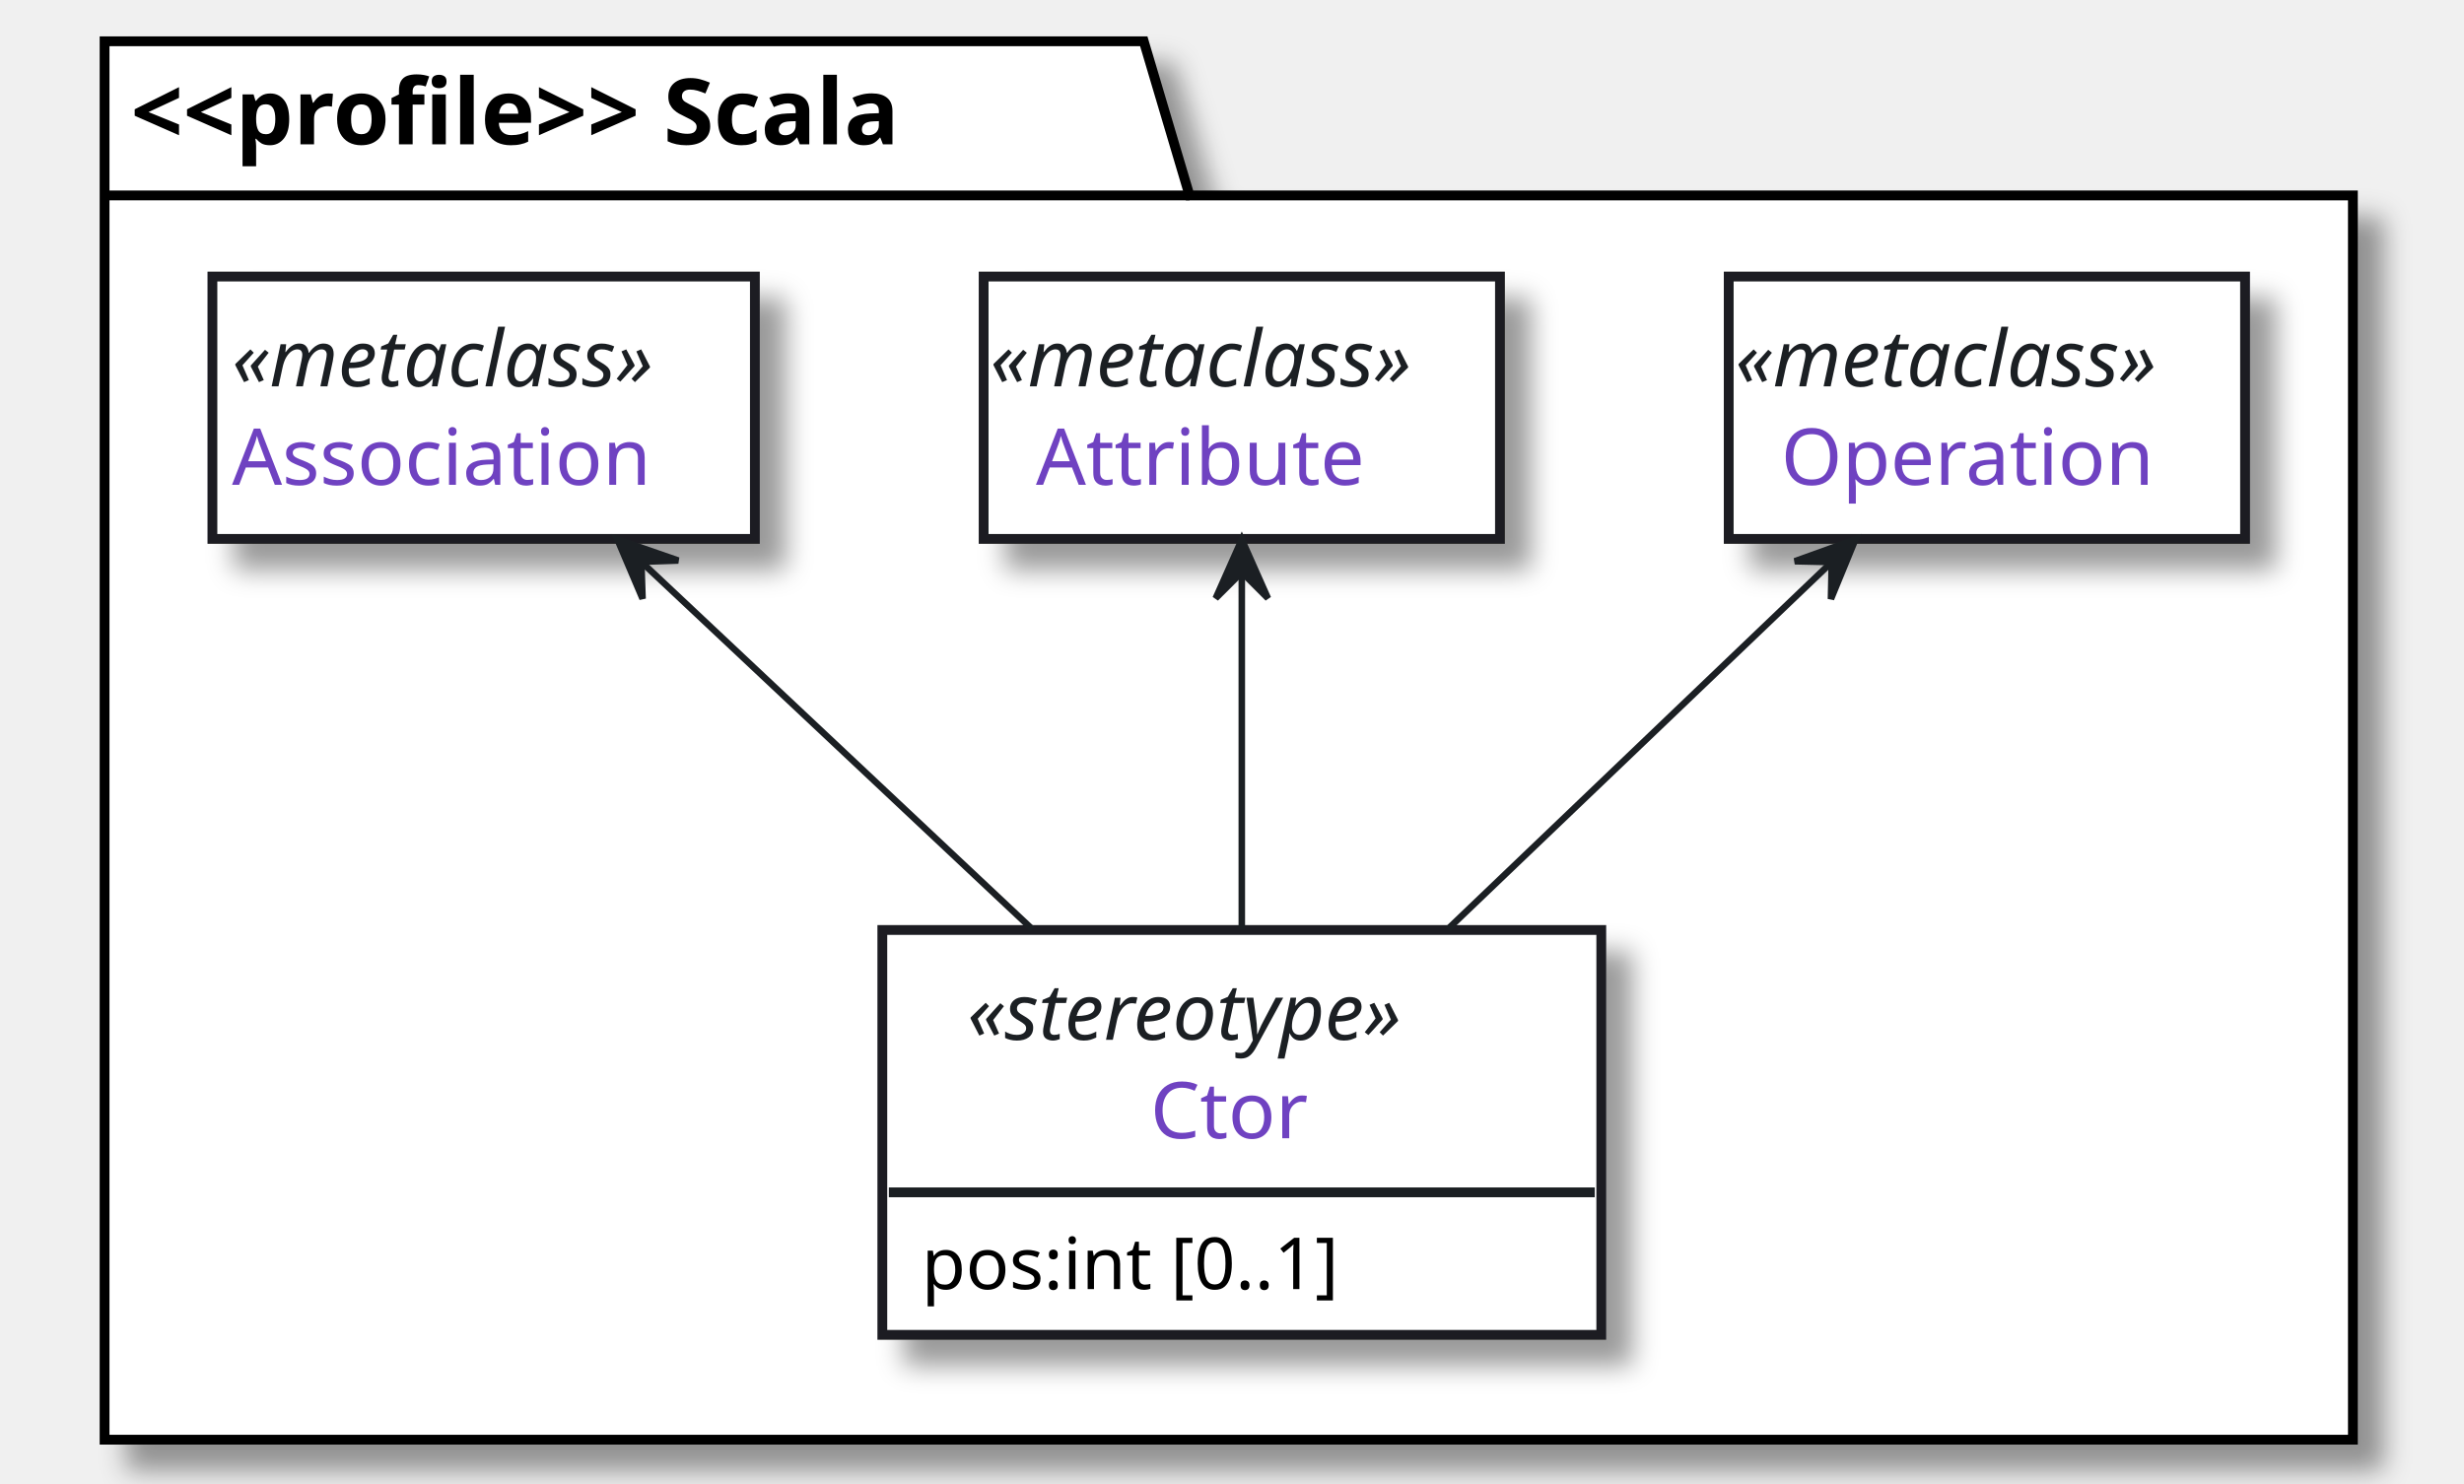
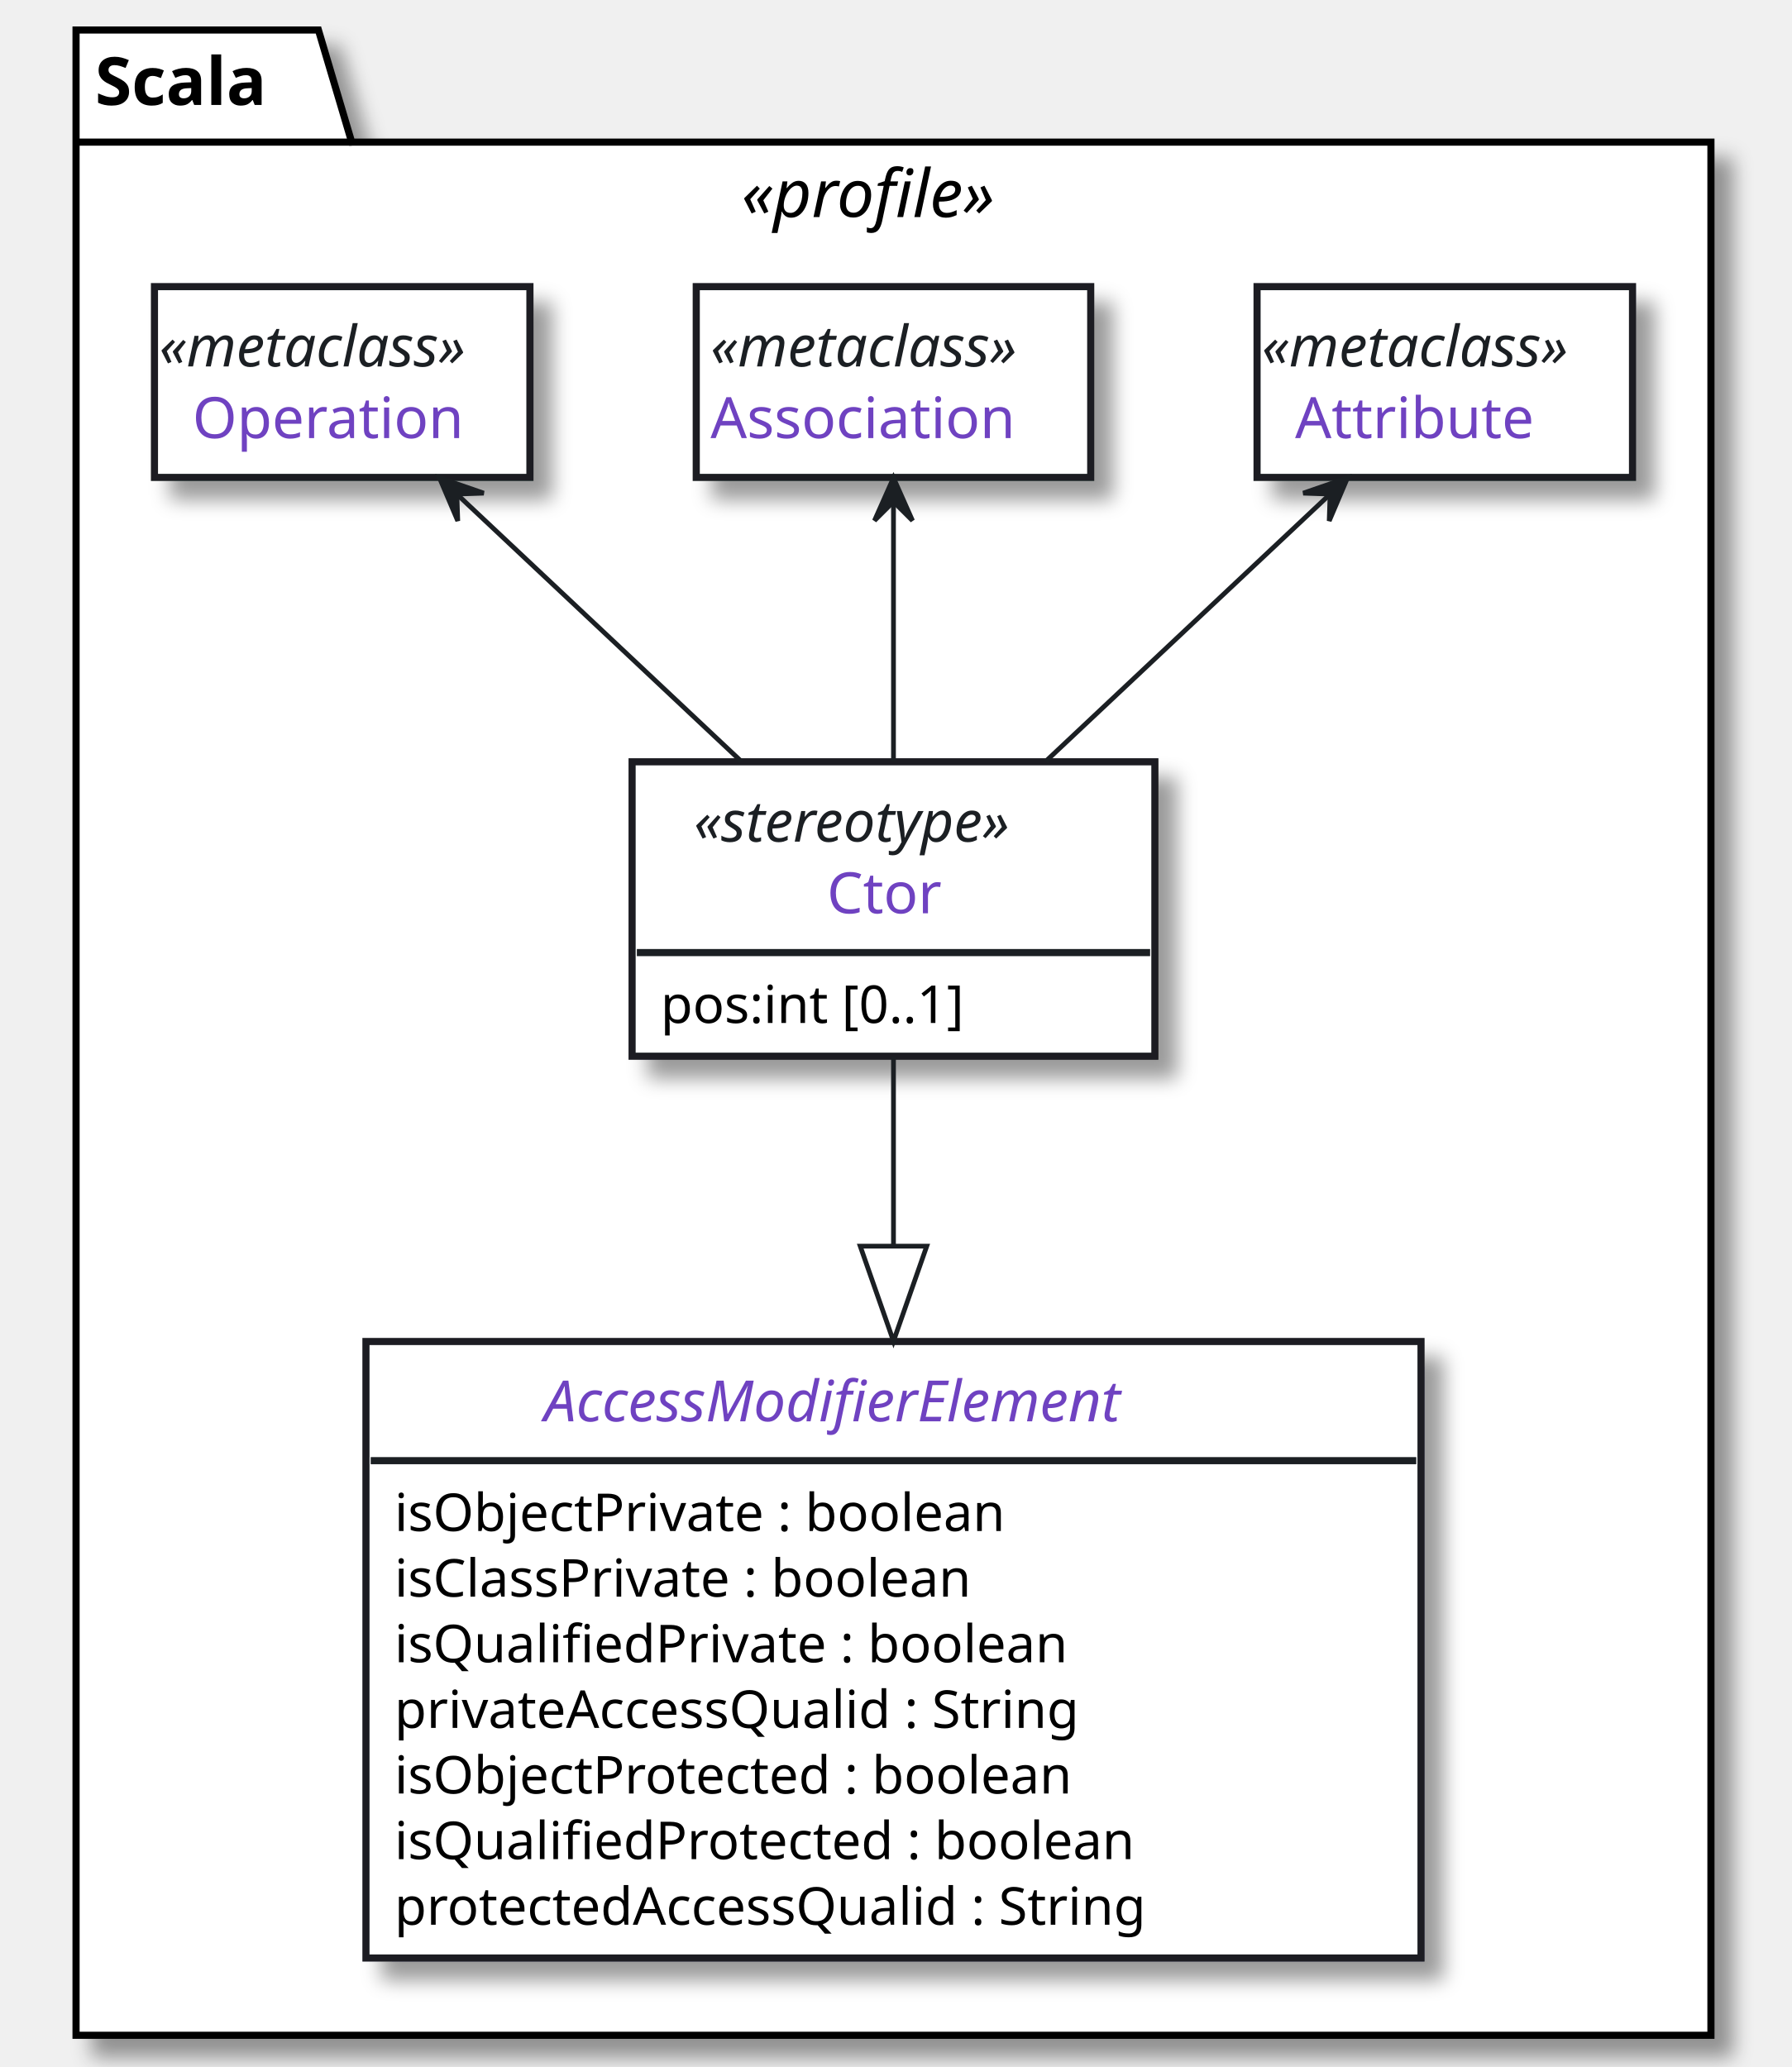
- <svg xmlns="http://www.w3.org/2000/svg" contentScriptType="application/ecmascript" contentStyleType="text/css" height="227px" preserveAspectRatio="none" style="width:377px;height:227px;" version="1.1" viewBox="0 0 377 227" width="377px" zoomAndPan="magnify">
+ <svg xmlns="http://www.w3.org/2000/svg" contentScriptType="application/ecmascript" contentStyleType="text/css" height="435px" preserveAspectRatio="none" style="width:377px;height:435px;" version="1.1" viewBox="0 0 377 435" width="377px" zoomAndPan="magnify">
  <defs>
-     <filter height="300%" id="ft1cnmlhbi4e3" width="300%" x="-1" y="-1">
+     <filter height="300%" id="f5p1ekbusgm4k" width="300%" x="-1" y="-1">
      <feGaussianBlur result="blurOut" stdDeviation="2.0" />
      <feColorMatrix in="blurOut" result="blurOut2" type="matrix" values="0 0 0 0 0 0 0 0 0 0 0 0 0 0 0 0 0 0 .4 0" />
      <feOffset dx="4.0" dy="4.0" in="blurOut2" result="blurOut3" />
      <feBlend in="SourceGraphic" in2="blurOut3" mode="normal" />
    </filter>
  </defs>
  <g>
-     <polygon fill="#FFFFFF" filter="url(#ft1cnmlhbi4e3)" points="16,6.32,175,6.32,182,29.908,360,29.908,360,220.32,16,220.32,16,6.32" style="stroke:#000000;stroke-width:1.5;" />
-     <line style="stroke:#000000;stroke-width:1.5;" x1="16" x2="182" y1="29.908" y2="29.908" />
-     <text fill="#000000" font-family="Source Code Pro" font-size="14" font-weight="bold" lengthAdjust="spacingAndGlyphs" textLength="153" x="20" y="22.088">&lt;&lt;profile&gt;&gt; Scala</text>
-     <rect codeLine="3" fill="#FFFFFF" filter="url(#ft1cnmlhbi4e3)" height="40.151" id="Operation" style="stroke:#1B1F23;stroke-width:1.5;" width="79" x="264.5" y="42.32" />
-     <text fill="#1B1F23" font-family="Source Code Pro" font-size="12" font-style="italic" lengthAdjust="spacingAndGlyphs" textLength="77" x="265.5" y="59.121">«metaclass»</text>
-     <text fill="#6F42C1" font-family="Source Code Pro" font-size="12" lengthAdjust="spacingAndGlyphs" textLength="63" x="272.5" y="74.197">Operation</text>
-     <rect codeLine="4" fill="#FFFFFF" filter="url(#ft1cnmlhbi4e3)" height="40.151" id="Attribute" style="stroke:#1B1F23;stroke-width:1.5;" width="79" x="150.5" y="42.32" />
-     <text fill="#1B1F23" font-family="Source Code Pro" font-size="12" font-style="italic" lengthAdjust="spacingAndGlyphs" textLength="77" x="151.5" y="59.121">«metaclass»</text>
-     <text fill="#6F42C1" font-family="Source Code Pro" font-size="12" lengthAdjust="spacingAndGlyphs" textLength="63" x="158.5" y="74.197">Attribute</text>
-     <rect codeLine="5" fill="#FFFFFF" filter="url(#ft1cnmlhbi4e3)" height="40.151" id="Association" style="stroke:#1B1F23;stroke-width:1.5;" width="83" x="32.5" y="42.32" />
-     <text fill="#1B1F23" font-family="Source Code Pro" font-size="12" font-style="italic" lengthAdjust="spacingAndGlyphs" textLength="77" x="35.5" y="59.121">«metaclass»</text>
-     <text fill="#6F42C1" font-family="Source Code Pro" font-size="12" lengthAdjust="spacingAndGlyphs" textLength="77" x="35.5" y="74.197">Association</text>
-     <rect codeLine="7" fill="#FFFFFF" filter="url(#ft1cnmlhbi4e3)" height="61.961" id="Ctor" style="stroke:#1B1F23;stroke-width:1.5;" width="110" x="135" y="142.32" />
-     <text fill="#1B1F23" font-family="Source Code Pro" font-size="12" font-style="italic" lengthAdjust="spacingAndGlyphs" textLength="84" x="148" y="159.121">«stereotype»</text>
-     <text fill="#6F42C1" font-family="Source Code Pro" font-size="12" lengthAdjust="spacingAndGlyphs" textLength="28" x="176" y="174.197">Ctor</text>
-     <line style="stroke:#1B1F23;stroke-width:1.5;" x1="136" x2="244" y1="182.471" y2="182.471" />
-     <text fill="#000000" font-family="Source Code Pro" font-size="11" lengthAdjust="spacingAndGlyphs" textLength="98" x="141" y="197.282">pos:int [0..1]</text>
-     <path codeLine="11" d="M280.13,86.14 C263.11,102.42 240.06,124.46 221.53,142.18 " fill="none" id="Operation-backto-Ctor" style="stroke:#1B1F23;stroke-width:1.0;" />
-     <polygon fill="#1B1F23" points="283.88,82.56,274.611,85.89,280.267,86.016,280.141,91.671,283.88,82.56" style="stroke:#1B1F23;stroke-width:1.0;" />
-     <path codeLine="12" d="M190,87.8 C190,103.89 190,125.05 190,142.18 " fill="none" id="Attribute-backto-Ctor" style="stroke:#1B1F23;stroke-width:1.0;" />
-     <polygon fill="#1B1F23" points="190,82.56,186,91.56,190,87.56,194,91.56,190,82.56" style="stroke:#1B1F23;stroke-width:1.0;" />
-     <path codeLine="13" d="M98.29,86.14 C115.61,102.42 139.06,124.46 157.92,142.18 " fill="none" id="Association-backto-Ctor" style="stroke:#1B1F23;stroke-width:1.0;" />
-     <polygon fill="#1B1F23" points="94.47,82.56,98.319,91.626,98.125,85.972,103.778,85.778,94.47,82.56" style="stroke:#1B1F23;stroke-width:1.0;" />
+     <polygon fill="#FFFFFF" filter="url(#f5p1ekbusgm4k)" points="16,6.32,67,6.32,74,29.908,360,29.908,360,428.32,16,428.32,16,6.32" style="stroke:#000000;stroke-width:1.5;" />
+     <line style="stroke:#000000;stroke-width:1.5;" x1="16" x2="74" y1="29.908" y2="29.908" />
+     <text fill="#000000" font-family="Source Code Pro" font-size="14" font-weight="bold" lengthAdjust="spacing" textLength="45" x="20" y="22.088">Scala</text>
+     <text fill="#000000" font-family="Source Code Pro" font-size="14" font-style="italic" lengthAdjust="spacing" textLength="72" x="156" y="45.677">«profile»</text>
+     <rect codeLine="4" fill="#FFFFFF" filter="url(#f5p1ekbusgm4k)" height="40.151" id="Attribute" style="stroke:#1B1F23;stroke-width:1.5;" width="79" x="264.5" y="60.32" />
+     <text fill="#1B1F23" font-family="Source Code Pro" font-size="12" font-style="italic" lengthAdjust="spacing" textLength="77" x="265.5" y="77.121">«metaclass»</text>
+     <text fill="#6F42C1" font-family="Source Code Pro" font-size="12" lengthAdjust="spacing" textLength="63" x="272.5" y="92.197">Attribute</text>
+     <rect codeLine="5" fill="#FFFFFF" filter="url(#f5p1ekbusgm4k)" height="40.151" id="Association" style="stroke:#1B1F23;stroke-width:1.5;" width="83" x="146.5" y="60.32" />
+     <text fill="#1B1F23" font-family="Source Code Pro" font-size="12" font-style="italic" lengthAdjust="spacing" textLength="77" x="149.5" y="77.121">«metaclass»</text>
+     <text fill="#6F42C1" font-family="Source Code Pro" font-size="12" lengthAdjust="spacing" textLength="77" x="149.5" y="92.197">Association</text>
+     <rect codeLine="6" fill="#FFFFFF" filter="url(#f5p1ekbusgm4k)" height="40.151" id="Operation" style="stroke:#1B1F23;stroke-width:1.5;" width="79" x="32.5" y="60.32" />
+     <text fill="#1B1F23" font-family="Source Code Pro" font-size="12" font-style="italic" lengthAdjust="spacing" textLength="77" x="33.5" y="77.121">«metaclass»</text>
+     <text fill="#6F42C1" font-family="Source Code Pro" font-size="12" lengthAdjust="spacing" textLength="63" x="40.5" y="92.197">Operation</text>
+     <rect codeLine="8" fill="#FFFFFF" filter="url(#f5p1ekbusgm4k)" height="129.744" id="AccessModifierElement" style="stroke:#1B1F23;stroke-width:1.5;" width="222" x="77" y="282.32" />
+     <text fill="#6F42C1" font-family="Source Code Pro" font-size="12" font-style="italic" lengthAdjust="spacing" textLength="147" x="114.5" y="299.121">AccessModifierElement</text>
+     <line style="stroke:#1B1F23;stroke-width:1.5;" x1="78" x2="298" y1="307.396" y2="307.396" />
+     <text fill="#000000" font-family="Source Code Pro" font-size="11" lengthAdjust="spacing" textLength="175" x="83" y="322.206">isObjectPrivate : boolean</text>
+     <text fill="#000000" font-family="Source Code Pro" font-size="11" lengthAdjust="spacing" textLength="168" x="83" y="336.016">isClassPrivate : boolean</text>
+     <text fill="#000000" font-family="Source Code Pro" font-size="11" lengthAdjust="spacing" textLength="196" x="83" y="349.826">isQualifiedPrivate : boolean</text>
+     <text fill="#000000" font-family="Source Code Pro" font-size="11" lengthAdjust="spacing" textLength="196" x="83" y="363.636">privateAccessQualid : String</text>
+     <text fill="#000000" font-family="Source Code Pro" font-size="11" lengthAdjust="spacing" textLength="189" x="83" y="377.445">isObjectProtected : boolean</text>
+     <text fill="#000000" font-family="Source Code Pro" font-size="11" lengthAdjust="spacing" textLength="210" x="83" y="391.255">isQualifiedProtected : boolean</text>
+     <text fill="#000000" font-family="Source Code Pro" font-size="11" lengthAdjust="spacing" textLength="210" x="83" y="405.065">protectedAccessQualid : String</text>
+     <rect codeLine="18" fill="#FFFFFF" filter="url(#f5p1ekbusgm4k)" height="61.961" id="Ctor" style="stroke:#1B1F23;stroke-width:1.5;" width="110" x="133" y="160.32" />
+     <text fill="#1B1F23" font-family="Source Code Pro" font-size="12" font-style="italic" lengthAdjust="spacing" textLength="84" x="146" y="177.121">«stereotype»</text>
+     <text fill="#6F42C1" font-family="Source Code Pro" font-size="12" lengthAdjust="spacing" textLength="28" x="174" y="192.197">Ctor</text>
+     <line style="stroke:#1B1F23;stroke-width:1.5;" x1="134" x2="242" y1="200.471" y2="200.471" />
+     <text fill="#000000" font-family="Source Code Pro" font-size="11" lengthAdjust="spacing" textLength="98" x="139" y="215.282">pos:int [0..1]</text>
+     <path codeLine="22" d="M96.29,104.14 C113.61,120.42 137.06,142.46 155.92,160.18 " fill="none" id="Operation-backto-Ctor" style="stroke:#1B1F23;stroke-width:1.0;" />
+     <polygon fill="#1B1F23" points="92.47,100.56,96.319,109.626,96.125,103.972,101.778,103.778,92.47,100.56" style="stroke:#1B1F23;stroke-width:1.0;" />
+     <path codeLine="23" d="M279.71,104.14 C262.39,120.42 238.94,142.46 220.08,160.18 " fill="none" id="Attribute-backto-Ctor" style="stroke:#1B1F23;stroke-width:1.0;" />
+     <polygon fill="#1B1F23" points="283.53,100.56,274.222,103.778,279.875,103.972,279.681,109.626,283.53,100.56" style="stroke:#1B1F23;stroke-width:1.0;" />
+     <path codeLine="24" d="M188,105.8 C188,121.89 188,143.05 188,160.18 " fill="none" id="Association-backto-Ctor" style="stroke:#1B1F23;stroke-width:1.0;" />
+     <polygon fill="#1B1F23" points="188,100.56,184,109.56,188,105.56,192,109.56,188,100.56" style="stroke:#1B1F23;stroke-width:1.0;" />
+     <path codeLine="25" d="M188,222.38 C188,233.98 188,247.88 188,262.11 " fill="none" id="Ctor-to-AccessModifierElement" style="stroke:#1B1F23;stroke-width:1.0;" />
+     <polygon fill="none" points="195,262.25,188,282.25,181,262.25,195,262.25" style="stroke:#1B1F23;stroke-width:1.0;" />
  </g>
</svg>
